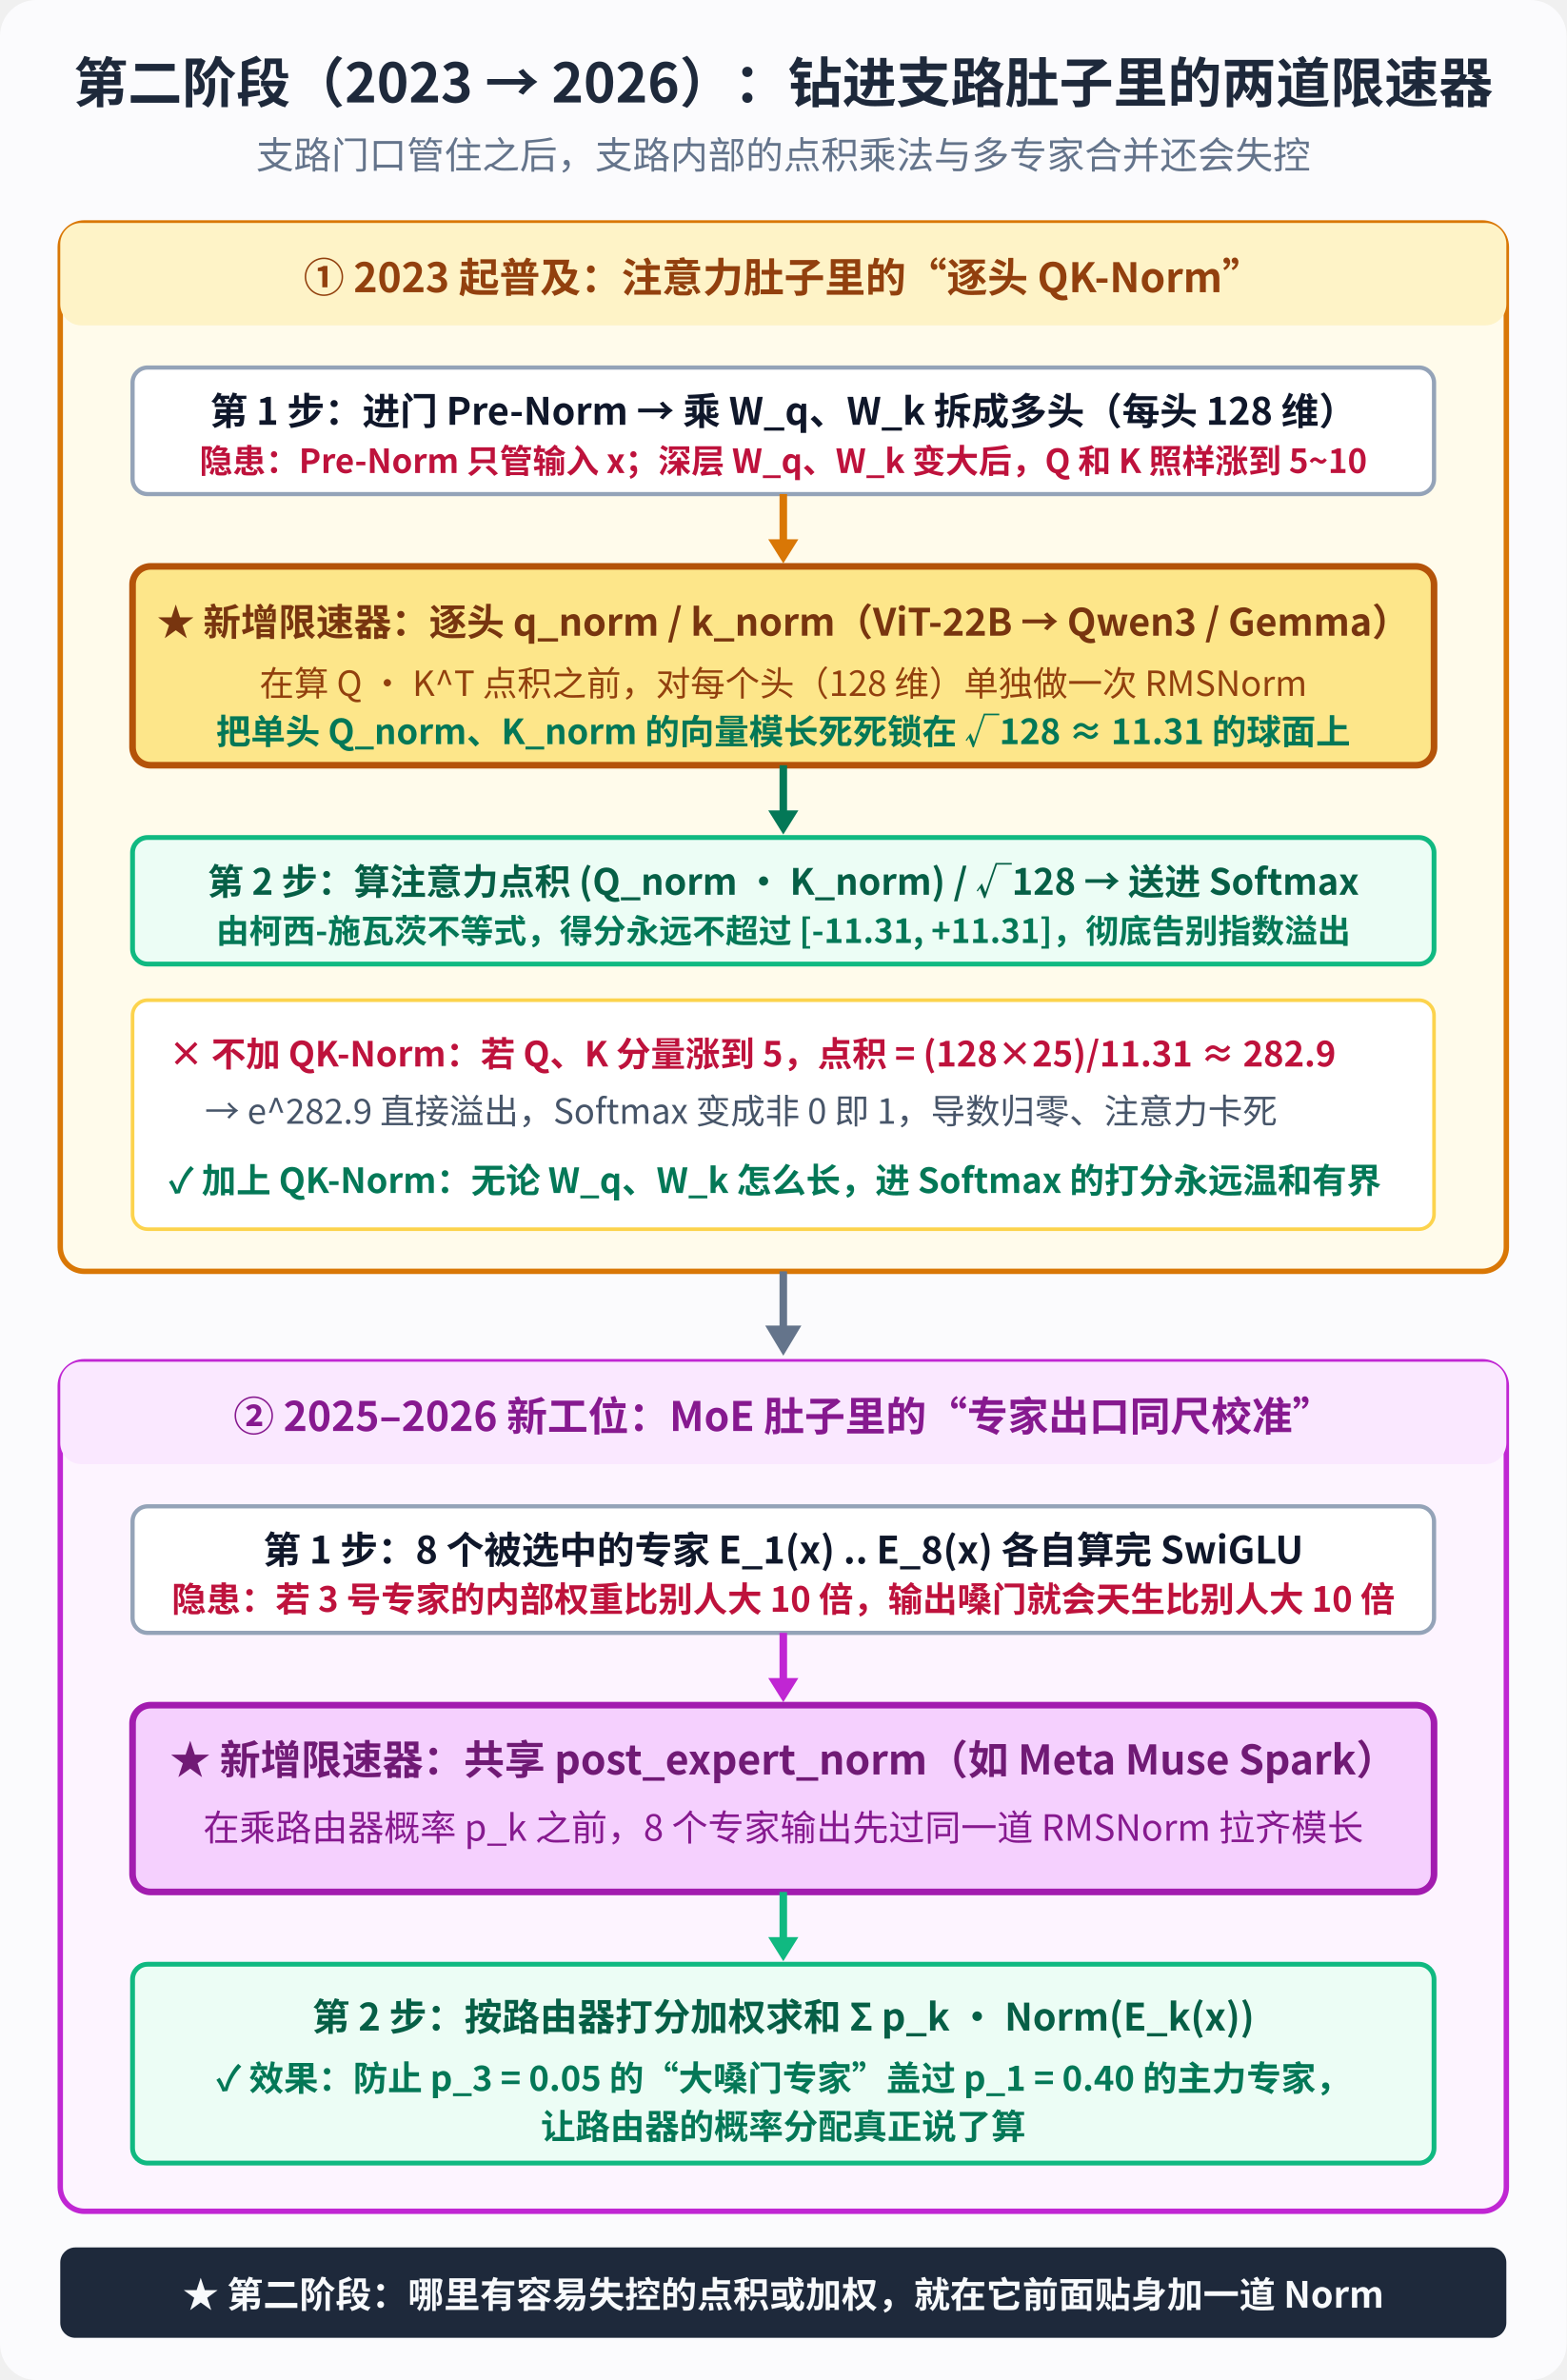
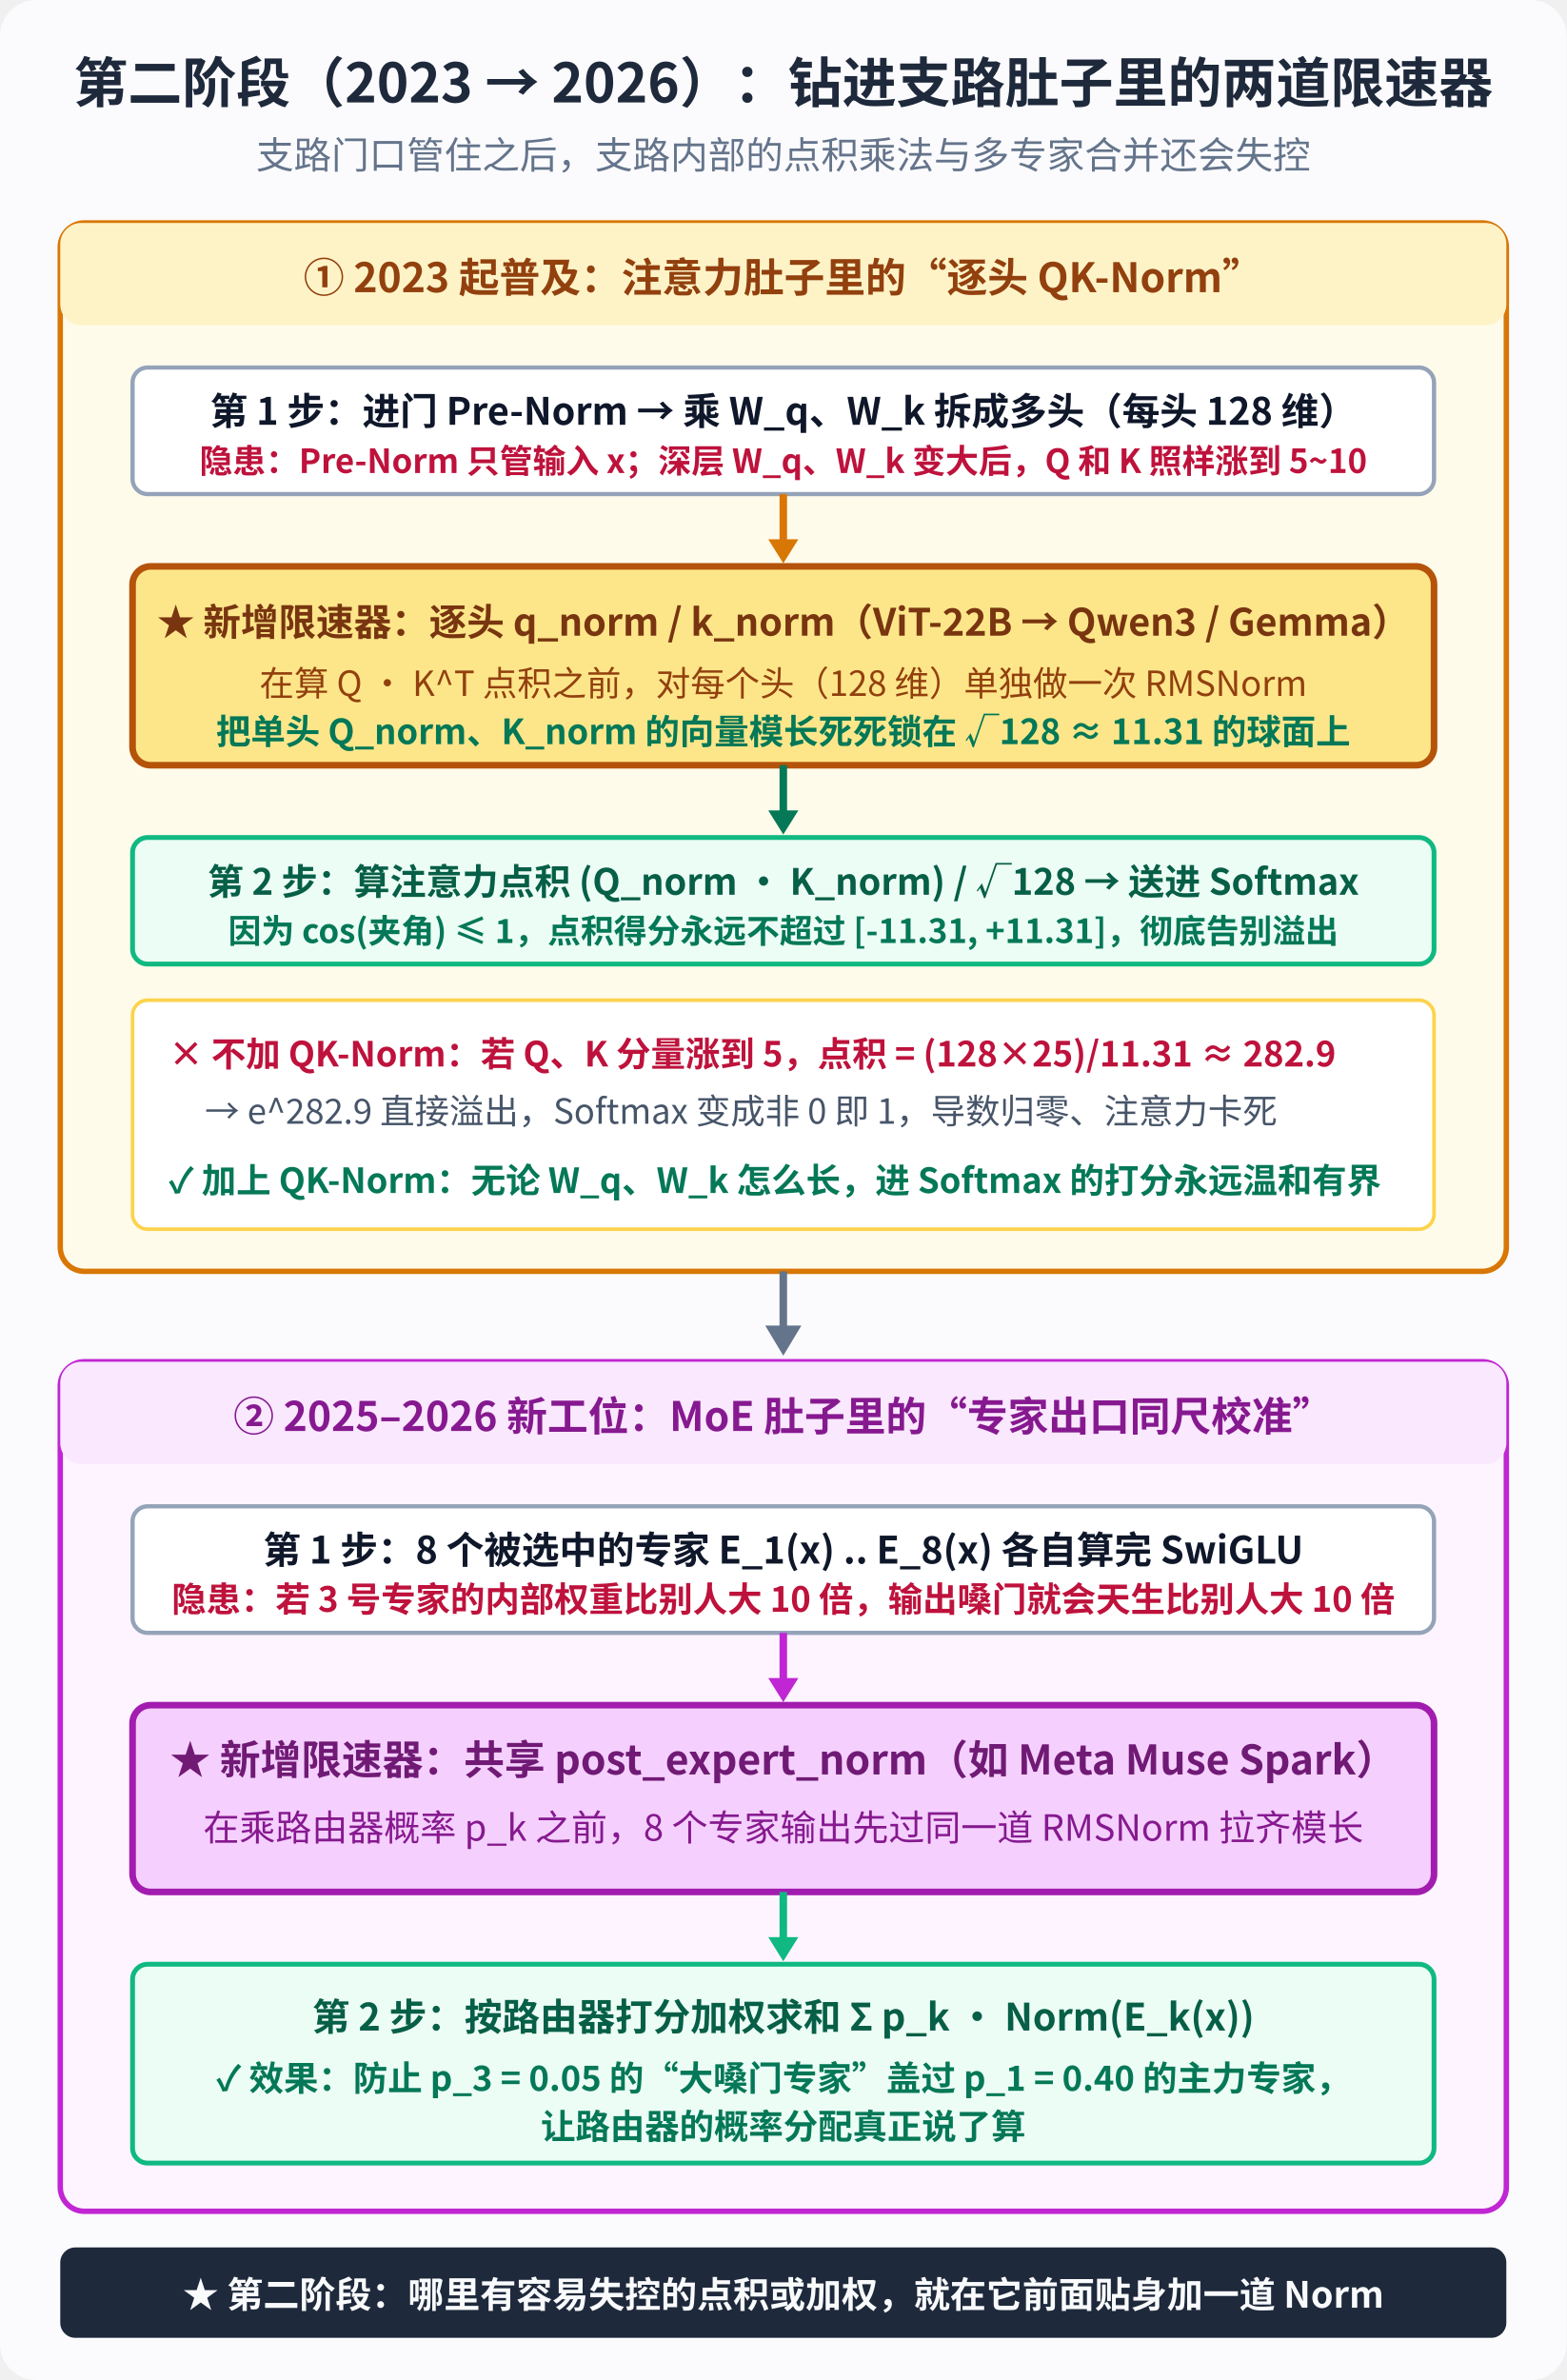
<svg xmlns="http://www.w3.org/2000/svg" viewBox="0 0 520 790" width="520" height="790" font-family="'WenQuanYi Micro Hei', 'Noto Sans CJK SC', sans-serif">
  <rect width="520" height="790" fill="#fbfbfd" rx="12" />
  <text x="260" y="34" text-anchor="middle" fill="#1e293b" font-size="18" font-weight="bold">第二阶段（2023 → 2026）：钻进支路肚子里的两道限速器</text>
  <text x="260" y="56" text-anchor="middle" fill="#64748b" font-size="12.5">支路门口管住之后，支路内部的点积乘法与多专家合并还会失控</text>
  <g transform="translate(20, 74)">
    <rect x="0" y="0" width="480" height="348" rx="8" fill="#fffbeb" stroke="#d97706" stroke-width="1.8" />
    <rect x="0" y="0" width="480" height="34" rx="7" fill="#fef3c7" />
    <text x="240" y="23" text-anchor="middle" fill="#92400e" font-size="13.5" font-weight="bold">① 2023 起普及：注意力肚子里的“逐头 QK-Norm”</text>
    <rect x="24" y="48" width="432" height="42" rx="5" fill="#ffffff" stroke="#94a3b8" stroke-width="1.4" />
    <text x="240" y="67" text-anchor="middle" fill="#0f172a" font-size="12.5" font-weight="bold">第 1 步：进门 Pre-Norm → 乘 W_q、W_k 拆成多头（每头 128 维）</text>
    <text x="240" y="83" text-anchor="middle" fill="#be123c" font-size="11" font-weight="bold">隐患：Pre-Norm 只管输入 x；深层 W_q、W_k 变大后，Q 和 K 照样涨到 5~10</text>
    <line x1="240" y1="90" x2="240" y2="108" stroke="#d97706" stroke-width="2.5" />
    <polygon points="240,113 235,105 245,105" fill="#d97706" />
    <rect x="24" y="114" width="432" height="66" rx="6" fill="#fde68a" stroke="#b45309" stroke-width="2.2" />
    <text x="240" y="137" text-anchor="middle" fill="#78350f" font-size="12.5" font-weight="bold">★ 新增限速器：逐头 q_norm / k_norm（ViT-22B → Qwen3 / Gemma）</text>
    <text x="240" y="157" text-anchor="middle" fill="#92400e" font-size="11.5">在算 Q · K^T 点积之前，对每个头（128 维）单独做一次 RMSNorm</text>
    <text x="240" y="173" text-anchor="middle" fill="#047857" font-size="11.5" font-weight="bold">把单头 Q_norm、K_norm 的向量模长死死锁在 √128 ≈ 11.31 的球面上</text>
    <line x1="240" y1="180" x2="240" y2="198" stroke="#047857" stroke-width="2.5" />
    <polygon points="240,203 235,195 245,195" fill="#047857" />
    <rect x="24" y="204" width="432" height="42" rx="5" fill="#ecfdf5" stroke="#10b981" stroke-width="1.6" />
    <text x="240" y="223" text-anchor="middle" fill="#065f46" font-size="12" font-weight="bold">第 2 步：算注意力点积 (Q_norm · K_norm) / √128 → 送进 Softmax</text>
-     <text x="240" y="239" text-anchor="middle" fill="#047857" font-size="11" font-weight="bold">由柯西-施瓦茨不等式，得分永远不超过 [-11.31, +11.31]，彻底告别指数溢出</text>
+     <text x="240" y="239" text-anchor="middle" fill="#047857" font-size="11" font-weight="bold">因为 cos(夹角) ≤ 1，点积得分永远不超过 [-11.31, +11.31]，彻底告别溢出</text>
    <rect x="24" y="258" width="432" height="76" rx="5" fill="#ffffff" stroke="#fcd34d" stroke-width="1.2" />
    <text x="36" y="280" fill="#be123c" font-size="11.5" font-weight="bold">× 不加 QK-Norm：若 Q、K 分量涨到 5，点积 = (128×25)/11.31 ≈ 282.9</text>
    <text x="48" y="299" fill="#475569" font-size="11.5">→ e^282.9 直接溢出，Softmax 变成非 0 即 1，导数归零、注意力卡死</text>
    <text x="36" y="322" fill="#047857" font-size="11.5" font-weight="bold">✓ 加上 QK-Norm：无论 W_q、W_k 怎么长，进 Softmax 的打分永远温和有界</text>
  </g>
  <line x1="260" y1="422" x2="260" y2="444" stroke="#64748b" stroke-width="2.5" />
  <polygon points="260,450 254,440 266,440" fill="#64748b" />
  <g transform="translate(20, 452)">
    <rect x="0" y="0" width="480" height="282" rx="8" fill="#fdf4ff" stroke="#c026d3" stroke-width="1.8" />
    <rect x="0" y="0" width="480" height="34" rx="7" fill="#fae8ff" />
    <text x="240" y="23" text-anchor="middle" fill="#86198f" font-size="13.5" font-weight="bold">② 2025–2026 新工位：MoE 肚子里的“专家出口同尺校准”</text>
    <rect x="24" y="48" width="432" height="42" rx="5" fill="#ffffff" stroke="#94a3b8" stroke-width="1.4" />
    <text x="240" y="67" text-anchor="middle" fill="#0f172a" font-size="12.5" font-weight="bold">第 1 步：8 个被选中的专家 E_1(x) .. E_8(x) 各自算完 SwiGLU</text>
    <text x="240" y="83" text-anchor="middle" fill="#be123c" font-size="11.5" font-weight="bold">隐患：若 3 号专家的内部权重比别人大 10 倍，输出嗓门就会天生比别人大 10 倍</text>
    <line x1="240" y1="90" x2="240" y2="108" stroke="#c026d3" stroke-width="2.5" />
    <polygon points="240,113 235,105 245,105" fill="#c026d3" />
    <rect x="24" y="114" width="432" height="62" rx="6" fill="#f5d0fe" stroke="#a21caf" stroke-width="2.2" />
    <text x="240" y="137" text-anchor="middle" fill="#701a75" font-size="13.5" font-weight="bold">★ 新增限速器：共享 post_expert_norm（如 Meta Muse Spark）</text>
    <text x="240" y="159" text-anchor="middle" fill="#86198f" font-size="12">在乘路由器概率 p_k 之前，8 个专家输出先过同一道 RMSNorm 拉齐模长</text>
    <line x1="240" y1="176" x2="240" y2="194" stroke="#10b981" stroke-width="2.5" />
    <polygon points="240,199 235,191 245,191" fill="#10b981" />
    <rect x="24" y="200" width="432" height="66" rx="5" fill="#ecfdf5" stroke="#10b981" stroke-width="1.6" />
    <text x="240" y="222" text-anchor="middle" fill="#065f46" font-size="12.5" font-weight="bold">第 2 步：按路由器打分加权求和 Σ p_k · Norm(E_k(x))</text>
    <text x="240" y="242" text-anchor="middle" fill="#047857" font-size="11.5" font-weight="bold">✓ 效果：防止 p_3 = 0.05 的“大嗓门专家”盖过 p_1 = 0.40 的主力专家，</text>
    <text x="240" y="258" text-anchor="middle" fill="#047857" font-size="11.5" font-weight="bold">让路由器的概率分配真正说了算</text>
  </g>
  <rect x="20" y="746" width="480" height="30" rx="5" fill="#1e293b" />
  <text x="260" y="766" text-anchor="middle" fill="#f8fafc" font-size="12" font-weight="bold">★ 第二阶段：哪里有容易失控的点积或加权，就在它前面贴身加一道 Norm</text>
</svg>
